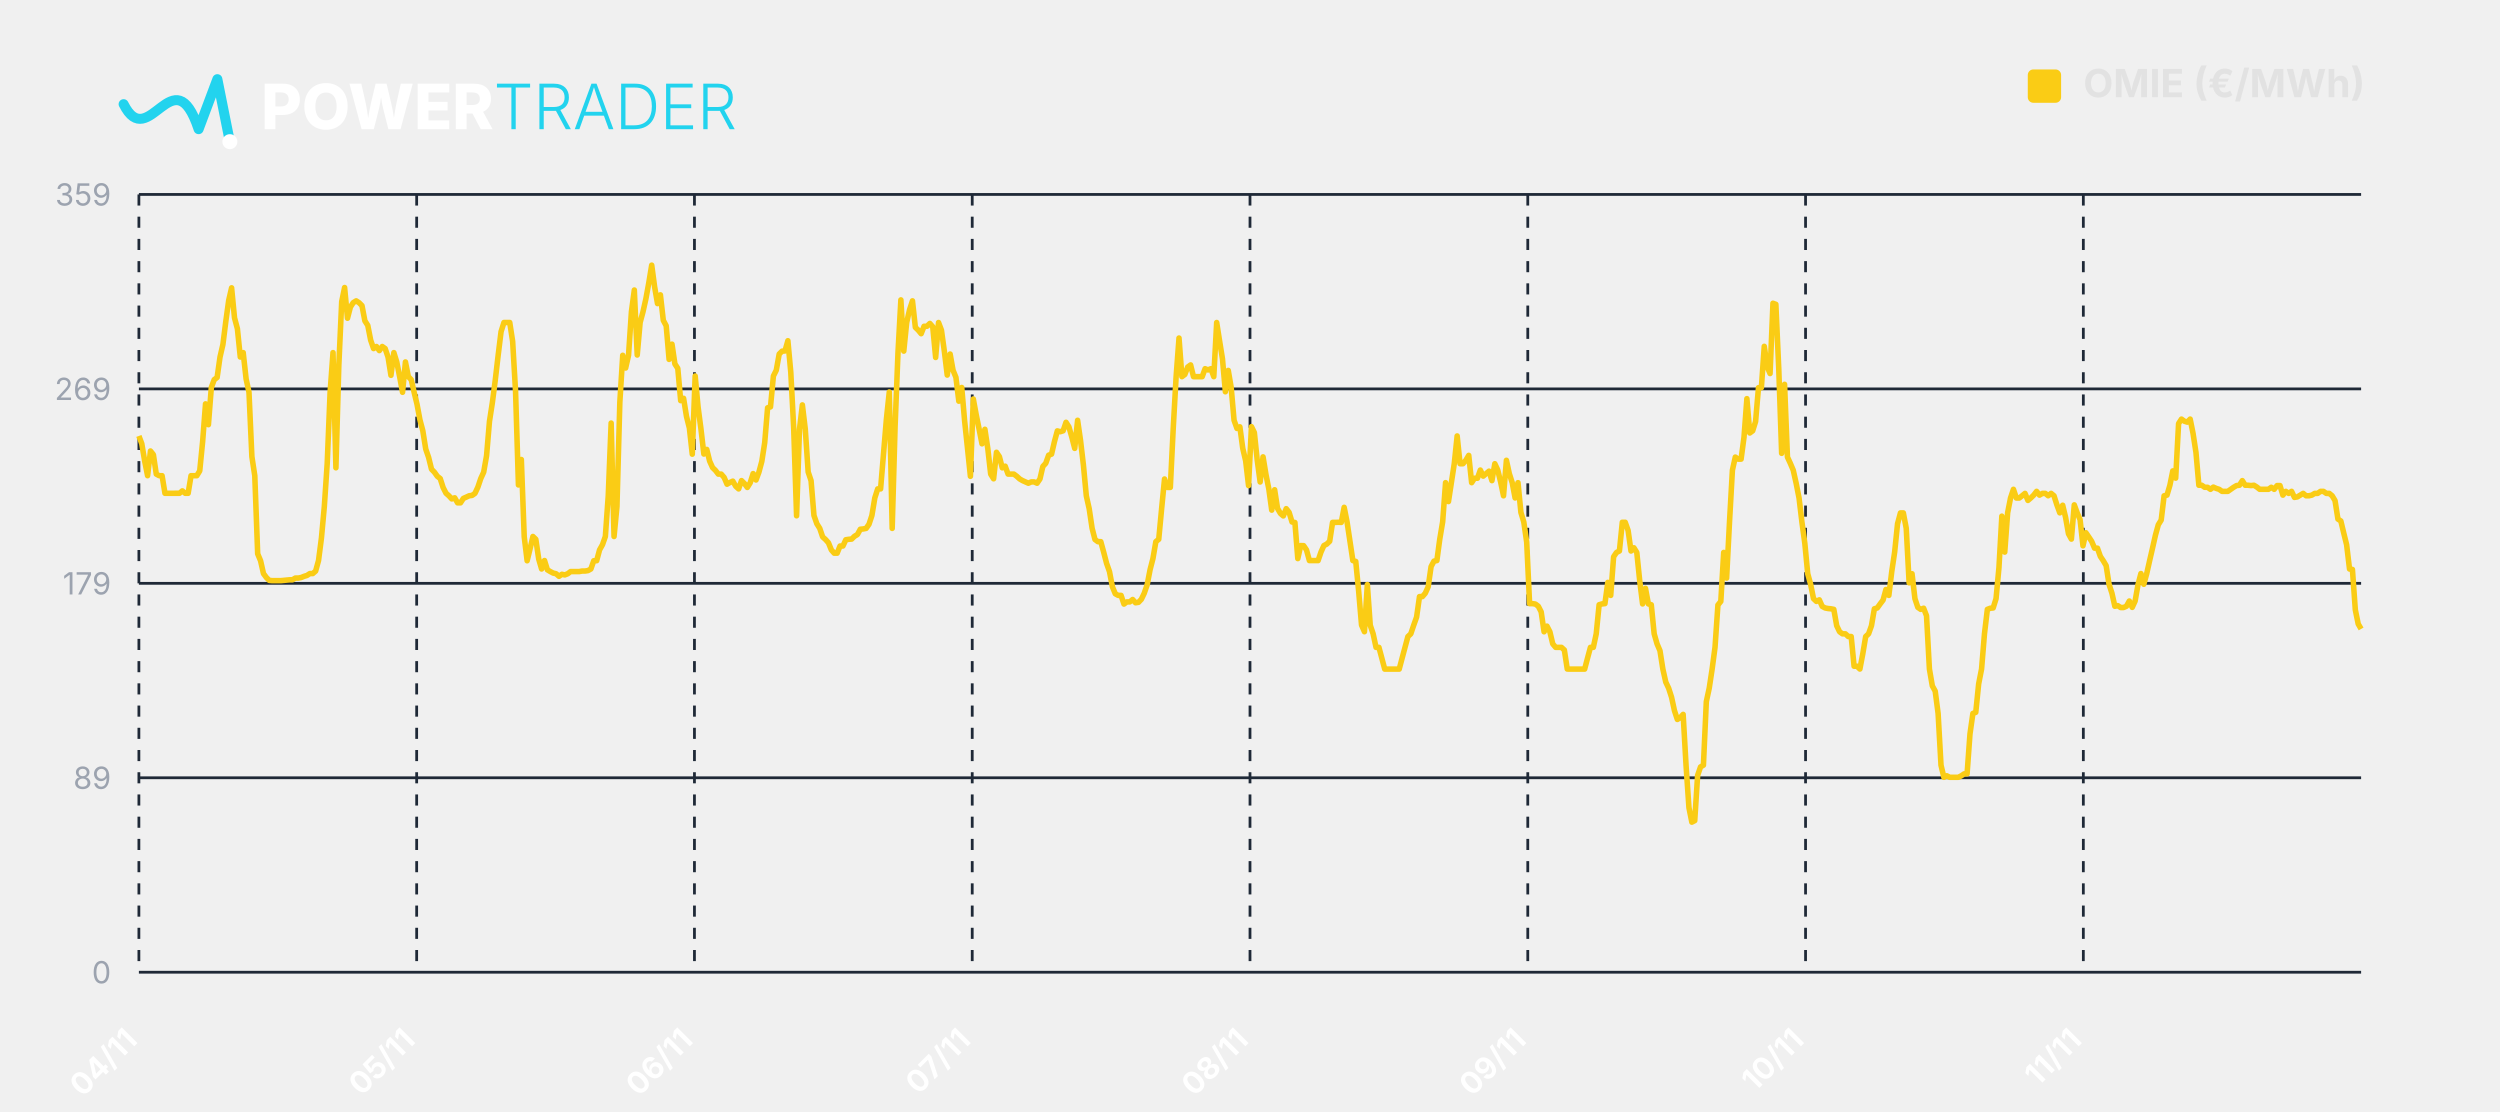
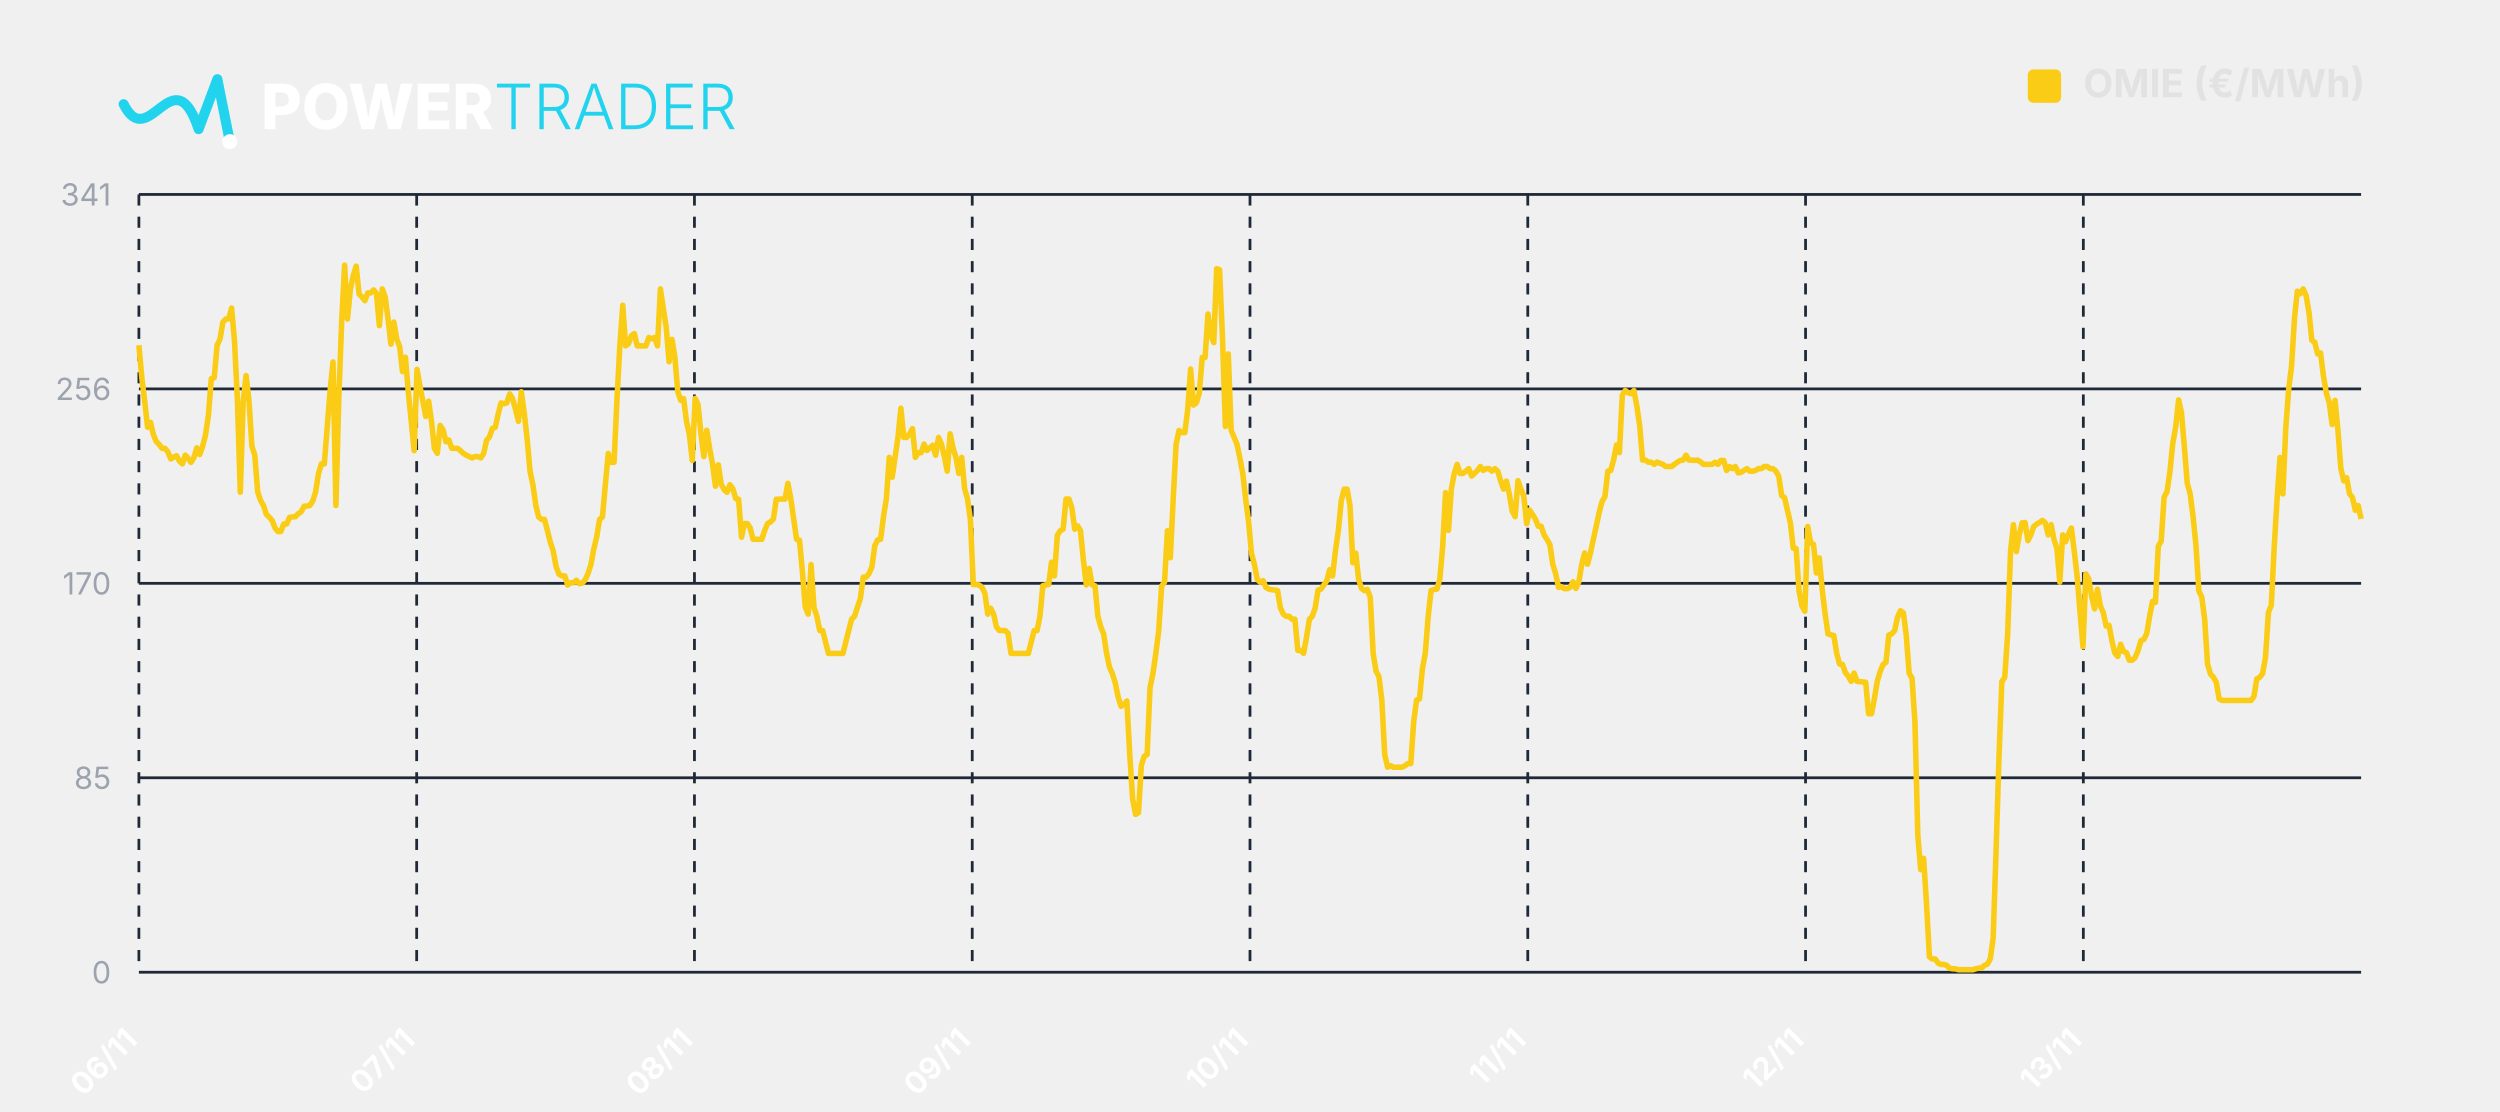
<svg xmlns="http://www.w3.org/2000/svg" viewBox="0 0 900 400" style="font-family: 'Inter', sans-serif; background: #0b0f19;">
  <g transform="translate(40, 15) scale(0.45)">
    <path d="M10 50 C30 90 50 10 70 70 L85 30 L95 80" stroke="#22d3ee" stroke-width="8" stroke-linecap="round" stroke-linejoin="round" fill="none" />
    <circle cx="95" cy="80" r="6" fill="#ffffff" />
    <text x="120" y="70" font-family="'Inter', sans-serif" font-weight="800" font-size="50" fill="#ffffff">POWER<tspan fill="#22d3ee" font-weight="300">TRADER</tspan>
    </text>
  </g>
  <rect x="730" y="25" width="12" height="12" fill="#facc15" rx="2" />
  <text x="750" y="35" font-size="14" font-weight="bold" fill="#e2e2e2">OMIE (€/MWh)</text>
  <line x1="50" y1="350.0" x2="850" y2="350.0" stroke="#1f2937" stroke-width="1" />
  <text x="40" y="354.0" text-anchor="end" font-size="11" fill="#9ca3af">0</text>
  <line x1="50" y1="280.0" x2="850" y2="280.0" stroke="#1f2937" stroke-width="1" />
-   <text x="40" y="284.0" text-anchor="end" font-size="11" fill="#9ca3af">89</text>
+   <text x="40" y="284.0" text-anchor="end" font-size="11" fill="#9ca3af">85</text>
  <line x1="50" y1="210.0" x2="850" y2="210.0" stroke="#1f2937" stroke-width="1" />
-   <text x="40" y="214.0" text-anchor="end" font-size="11" fill="#9ca3af">179</text>
-   <line x1="50" y1="140.0" x2="850" y2="140.0" stroke="#1f2937" stroke-width="1" />
-   <text x="40" y="144.0" text-anchor="end" font-size="11" fill="#9ca3af">269</text>
+   <text x="40" y="214.0" text-anchor="end" font-size="11" fill="#9ca3af">170</text>
+   <line x1="50" y1="140" x2="850" y2="140" stroke="#1f2937" stroke-width="1" />
+   <text x="40" y="144" text-anchor="end" font-size="11" fill="#9ca3af">256</text>
  <line x1="50" y1="70.0" x2="850" y2="70.0" stroke="#1f2937" stroke-width="1" />
-   <text x="40" y="74.0" text-anchor="end" font-size="11" fill="#9ca3af">359</text>
+   <text x="40" y="74.0" text-anchor="end" font-size="11" fill="#9ca3af">341</text>
  <line x1="50.0" y1="70" x2="50.0" y2="350" stroke="#1f2937" stroke-width="1" stroke-dasharray="4,4" />
-   <text x="50.0" y="375" text-anchor="end" transform="rotate(-45, 50.0, 375)" font-size="11" font-weight="bold" fill="#ffffff">04/11</text>
+   <text x="50.0" y="375" text-anchor="end" transform="rotate(-45, 50.0, 375)" font-size="11" font-weight="bold" fill="#ffffff">06/11</text>
  <line x1="150.0" y1="70" x2="150.0" y2="350" stroke="#1f2937" stroke-width="1" stroke-dasharray="4,4" />
-   <text x="150.0" y="375" text-anchor="end" transform="rotate(-45, 150.0, 375)" font-size="11" font-weight="bold" fill="#ffffff">05/11</text>
+   <text x="150.0" y="375" text-anchor="end" transform="rotate(-45, 150.0, 375)" font-size="11" font-weight="bold" fill="#ffffff">07/11</text>
  <line x1="250.0" y1="70" x2="250.0" y2="350" stroke="#1f2937" stroke-width="1" stroke-dasharray="4,4" />
-   <text x="250.0" y="375" text-anchor="end" transform="rotate(-45, 250.0, 375)" font-size="11" font-weight="bold" fill="#ffffff">06/11</text>
+   <text x="250.0" y="375" text-anchor="end" transform="rotate(-45, 250.0, 375)" font-size="11" font-weight="bold" fill="#ffffff">08/11</text>
  <line x1="350.0" y1="70" x2="350.0" y2="350" stroke="#1f2937" stroke-width="1" stroke-dasharray="4,4" />
-   <text x="350.0" y="375" text-anchor="end" transform="rotate(-45, 350.0, 375)" font-size="11" font-weight="bold" fill="#ffffff">07/11</text>
+   <text x="350.0" y="375" text-anchor="end" transform="rotate(-45, 350.0, 375)" font-size="11" font-weight="bold" fill="#ffffff">09/11</text>
  <line x1="450.0" y1="70" x2="450.0" y2="350" stroke="#1f2937" stroke-width="1" stroke-dasharray="4,4" />
-   <text x="450.0" y="375" text-anchor="end" transform="rotate(-45, 450.0, 375)" font-size="11" font-weight="bold" fill="#ffffff">08/11</text>
+   <text x="450.0" y="375" text-anchor="end" transform="rotate(-45, 450.0, 375)" font-size="11" font-weight="bold" fill="#ffffff">10/11</text>
  <line x1="550.0" y1="70" x2="550.0" y2="350" stroke="#1f2937" stroke-width="1" stroke-dasharray="4,4" />
-   <text x="550.0" y="375" text-anchor="end" transform="rotate(-45, 550.0, 375)" font-size="11" font-weight="bold" fill="#ffffff">09/11</text>
+   <text x="550.0" y="375" text-anchor="end" transform="rotate(-45, 550.0, 375)" font-size="11" font-weight="bold" fill="#ffffff">11/11</text>
  <line x1="650.0" y1="70" x2="650.0" y2="350" stroke="#1f2937" stroke-width="1" stroke-dasharray="4,4" />
-   <text x="650.0" y="375" text-anchor="end" transform="rotate(-45, 650.0, 375)" font-size="11" font-weight="bold" fill="#ffffff">10/11</text>
+   <text x="650.0" y="375" text-anchor="end" transform="rotate(-45, 650.0, 375)" font-size="11" font-weight="bold" fill="#ffffff">12/11</text>
  <line x1="750.0" y1="70" x2="750.0" y2="350" stroke="#1f2937" stroke-width="1" stroke-dasharray="4,4" />
-   <text x="750.0" y="375" text-anchor="end" transform="rotate(-45, 750.0, 375)" font-size="11" font-weight="bold" fill="#ffffff">11/11</text>
-   <polyline points="50.0,156.937 51.043,159.736 52.086,166.004 53.129,171.244 54.172,162.363 55.215,163.665 56.258,170.682 57.301,171.244 58.344,171.244 59.387,177.582 60.43,177.582 61.473,177.582 62.516,177.582 63.559,177.574 64.602,177.582 65.645,176.717 66.688,177.582 67.731,177.582 68.774,171.244 69.817,171.244 70.86,171.244 71.904,169.513 72.947,158.988 73.99,145.391 75.033,152.883 76.076,139.497 77.119,136.674 78.162,135.895 79.205,128.527 80.248,124.013 81.291,115.694 82.334,108.132 83.377,103.625 84.42,114.408 85.463,118.337 86.506,128.527 87.549,126.944 88.592,136.378 89.635,141.22 90.678,164.391 91.721,171.244 92.764,199.381 93.807,201.868 94.85,206.491 95.893,207.91 96.936,208.932 97.979,209.033 99.022,209.033 100.065,209.033 101.108,209.033 102.151,208.932 103.194,208.83 104.237,208.729 105.28,208.729 106.323,208.105 107.366,208.105 108.409,207.91 109.452,207.481 110.495,207.17 111.538,206.491 112.581,206.491 113.625,205.587 114.668,201.806 115.711,193.736 116.754,182.377 117.797,166.784 118.84,141.22 119.883,126.944 120.926,168.406 121.969,131.7 123.012,108.599 124.055,103.516 125.098,114.564 126.141,110.541 127.184,108.935 128.227,108.311 129.27,108.981 130.313,110.034 131.356,115.507 132.399,117.144 133.442,122.461 134.485,125.479 135.528,124.746 136.571,126.211 137.614,124.746 138.657,125.479 139.7,128.574 140.743,135.115 141.786,126.944 142.829,130.305 143.872,135.598 144.915,141.22 145.958,130.305 147.001,135.598 148.044,136.674 149.087,141.22 150.13,145.547 151.173,151.137 152.216,155.089 153.259,161.638 154.302,164.679 155.346,168.92 156.389,169.988 157.432,171.462 158.475,172.273 159.518,175.5 160.561,177.559 161.604,178.479 162.647,179.609 163.69,179.212 164.733,181.02 165.776,181.02 166.819,179.422 167.862,178.962 168.905,178.479 169.948,178.346 170.991,177.605 172.034,175.36 173.077,172.273 174.12,169.988 175.163,164.055 176.206,151.706 177.249,144.946 178.292,136.861 179.335,127.911 180.378,119.413 181.421,116.107 182.464,116.107 183.507,116.099 184.55,122.898 185.593,140.736 186.636,174.58 187.679,165.427 188.722,193.237 189.765,201.868 190.808,197.642 191.851,193.136 192.894,194.149 193.937,201.244 194.98,204.831 196.023,201.79 197.066,205.142 198.11,205.766 199.153,206.312 200.196,206.546 201.239,207.474 202.282,206.741 203.325,206.967 204.368,206.554 205.411,205.766 206.454,205.766 207.497,205.766 208.54,205.766 209.583,205.571 210.626,205.571 211.669,205.415 212.712,204.831 213.755,201.868 214.798,201.852 215.841,197.962 216.884,196.099 217.927,193.136 218.97,178.479 220.013,152.306 221.056,193.136 222.099,182.377 223.142,144.767 224.185,127.911 225.228,132.48 226.271,127.911 227.314,112.209 228.357,104.413 229.4,127.802 230.443,116.107 231.486,112.209 232.529,107.523 233.572,101.793 234.615,95.455 235.658,103.243 236.701,109.293 237.744,106.151 238.787,115.328 239.831,117.285 240.874,129.377 241.917,123.904 242.96,131.014 244.003,132.612 245.046,144.229 246.089,143.395 247.132,149.905 248.175,154.068 249.218,163.502 250.261,135.364 251.304,146.482 252.347,154.466 253.39,163.447 254.433,161.794 255.476,166.012 256.519,168.328 257.562,169.341 258.605,170.682 259.648,170.682 260.691,171.883 261.734,174.308 262.777,173.684 263.82,173.216 264.863,175.048 265.906,175.999 266.949,173.021 267.992,174.066 269.035,175.477 270.078,173.801 271.121,170.503 272.164,172.795 273.207,169.988 274.25,166.114 275.293,159.377 276.336,146.81 277.379,146.474 278.422,135.364 279.465,133.275 280.508,127.459 281.551,126.422 282.595,126.344 283.638,122.664 284.681,134.008 285.724,153.998 286.767,185.683 287.81,154.544 288.853,145.773 289.896,154.466 290.939,169.903 291.982,173.021 293.025,185.566 294.068,188.552 295.111,190.22 296.154,193.292 297.197,194.227 298.24,195.397 299.283,197.97 300.326,199.147 301.369,199.147 302.412,196.566 303.455,196.566 304.498,194.305 305.541,194.149 306.584,194.072 307.627,193.058 308.67,192.434 309.713,190.524 310.756,190.423 311.799,190.22 312.842,188.731 313.885,185.566 314.928,179.258 315.971,175.999 317.014,175.999 318.057,163.447 319.1,150.957 320.143,141.103 321.186,190.22 322.229,153.569 323.272,127.014 324.316,107.968 325.359,126.399 326.402,116.107 327.445,111.515 328.488,108.311 329.531,117.854 330.574,118.867 331.617,120.13 332.66,117.464 333.703,117.464 334.746,116.443 335.789,117.635 336.832,128.683 337.875,116.107 338.918,118.859 339.961,126.422 341.004,135.021 342.047,127.459 343.09,133.275 344.133,135.84 345.176,144.424 346.219,139.497 347.262,151.519 348.305,161.42 349.348,171.462 350.391,143.644 351.434,149.32 352.477,154.466 353.52,159.767 354.563,154.544 355.606,161.459 356.649,170.682 357.692,172.366 358.735,162.823 359.778,164.383 360.821,168.421 361.864,167.829 362.907,170.667 363.95,170.682 364.993,170.682 366.037,171.462 367.08,172.413 368.123,173.021 369.166,173.489 370.209,173.957 371.252,173.489 372.295,173.489 373.338,173.957 374.381,172.436 375.424,167.922 376.467,166.784 377.51,163.868 378.553,163.486 379.596,158.988 380.639,155.121 381.682,155.417 382.725,155.089 383.768,152.033 384.811,153.678 385.854,157.358 386.897,161.412 387.94,151.3 388.983,158.52 390.026,167.4 391.069,178.479 392.112,183.157 393.155,190.173 394.198,194.227 395.241,194.999 396.284,194.999 397.327,198.812 398.37,202.804 399.413,205.766 400.456,211.208 401.499,213.757 402.542,214.342 403.585,214.342 404.628,217.461 405.671,216.681 406.714,216.681 407.757,215.824 408.801,216.993 409.844,216.837 410.887,215.746 411.93,213.563 412.973,210.522 414.016,205.142 415.059,201.073 416.102,194.999 417.145,194.149 418.188,183.094 419.231,172.444 420.274,175.461 421.317,175.461 422.36,154.232 423.403,135.598 424.446,121.697 425.489,135.598 426.532,134.819 427.575,132.137 428.618,131.373 429.661,135.598 430.704,135.598 431.747,135.598 432.79,135.598 433.833,132.737 434.876,133.174 435.919,132.737 436.962,135.598 438.005,116.107 439.048,122.734 440.091,129.221 441.134,141.032 442.177,133.353 443.22,139.497 444.263,151.3 445.306,154.232 446.349,153.663 447.392,161.404 448.435,165.88 449.478,174.814 450.522,153.592 451.565,155.721 452.608,165.708 453.651,173.512 454.694,164.476 455.737,170.791 456.78,176.046 457.823,183.648 458.866,176.311 459.909,183.016 460.952,184.825 461.995,185.729 463.038,183.125 464.081,184.459 465.124,187.912 466.167,188.099 467.21,201.088 468.253,196.41 469.296,196.442 470.339,197.97 471.382,201.806 472.425,201.806 473.468,201.806 474.511,201.813 475.554,198.749 476.597,196.41 477.64,195.865 478.683,194.851 479.726,188.068 480.769,188.068 481.812,188.014 482.855,188.068 483.898,182.642 484.941,187.912 485.984,194.851 487.027,201.806 488.07,202.117 489.113,212.783 490.156,225.031 491.199,227.417 492.243,210.444 493.286,225.078 494.329,228.181 495.372,233.046 496.415,233.046 497.458,236.936 498.501,240.881 499.544,240.881 500.587,240.881 501.63,240.881 502.673,240.881 503.716,240.881 504.759,236.936 505.802,233.046 506.845,229.163 507.888,228.181 508.931,225.078 509.974,222.162 511.017,214.779 512.06,214.779 513.103,213.563 514.146,211.224 515.189,203.973 516.232,202 517.275,201.806 518.318,194.072 519.361,187.842 520.404,173.762 521.447,180.56 522.49,173.762 523.533,166.94 524.576,156.945 525.619,166.94 526.662,166.94 527.705,165.708 528.748,163.938 529.791,173.762 530.834,172.171 531.877,172.171 532.92,169.224 533.963,171.407 535.007,170.503 536.05,169.622 537.093,173.021 538.136,166.94 539.179,169.193 540.222,173.489 541.265,178.486 542.308,165.708 543.351,170.503 544.394,173.762 545.437,179.258 546.48,173.762 547.523,184.459 548.566,187.912 549.609,195.163 550.652,217.305 551.695,217.305 552.738,217.461 553.781,218.24 554.824,220.268 555.867,227.44 556.91,225.413 557.953,227.44 558.996,231.806 560.039,233.046 561.082,233.046 562.125,233.054 563.168,234.005 564.211,240.85 565.254,240.881 566.297,240.881 567.34,240.881 568.383,240.881 569.426,240.881 570.469,240.881 571.512,236.936 572.555,233.054 573.598,233.046 574.641,228.181 575.684,217.71 576.728,217.406 577.771,217.305 578.814,209.664 579.857,214.342 580.9,200.433 581.943,198.882 582.986,198.36 584.029,188.021 585.072,188.021 586.115,190.953 587.158,198.36 588.201,197.206 589.244,198.882 590.287,209.009 591.33,217.406 592.373,211.808 593.416,217.406 594.459,217.71 595.502,228.181 596.545,231.806 597.588,234.239 598.631,240.881 599.674,245.544 600.717,247.765 601.76,251.001 602.803,255.827 603.846,259 604.889,258.353 605.932,257.184 606.975,275.466 608.018,290.747 609.061,295.971 610.104,295.425 611.147,279.131 612.19,276.09 613.233,275.466 614.276,252.584 615.319,247.765 616.362,240.881 617.405,233.046 618.449,217.812 619.492,216.502 620.535,198.882 621.578,208.113 622.621,187.92 623.664,169.279 624.707,164.554 625.75,165.287 626.793,165.287 627.836,157.452 628.879,143.52 629.922,155.869 630.965,155.089 632.008,151.745 633.051,139.575 634.094,139.575 635.137,124.683 636.18,132.012 637.223,134.468 638.266,109.168 639.309,109.558 640.352,132.714 641.395,163.198 642.438,138.358 643.481,164.554 644.524,166.815 645.567,169.279 646.61,173.957 647.653,179.258 648.696,187.99 649.739,195.631 650.782,206.546 651.825,210.335 652.868,215.512 653.911,216.502 654.954,215.948 655.997,218.303 657.04,218.864 658.083,219.067 659.126,219.168 660.169,219.371 661.213,225.257 662.256,227.44 663.299,228.181 664.342,228.181 665.385,229.155 666.428,229.155 667.471,239.837 668.514,239.837 669.557,240.85 670.6,235.393 671.643,229.155 672.686,228.181 673.729,225.257 674.772,219.168 675.815,218.864 676.858,217.406 677.901,216.034 678.944,212.214 679.987,214.342 681.03,205.766 682.073,198.749 683.116,188.559 684.159,184.653 685.202,184.653 686.245,190.173 687.288,209.805 688.331,206.546 689.374,215.512 690.417,218.646 691.46,219.371 692.503,218.965 693.546,221.663 694.589,240.85 695.632,246.916 696.675,248.802 697.718,256.848 698.761,275.466 699.804,279.824 700.847,279.286 701.89,279.824 702.934,279.824 703.977,279.824 705.02,279.824 706.063,279.286 707.106,278.585 708.149,278.585 709.192,264.239 710.235,256.848 711.278,256.443 712.321,246.175 713.364,240.85 714.407,228.181 715.45,219.371 716.493,218.965 717.536,218.864 718.579,215.512 719.622,204.332 720.665,185.823 721.708,198.749 722.751,184.591 723.794,179.258 724.837,176.155 725.88,179.289 726.923,179.289 727.966,178.471 729.009,177.621 730.052,180.147 731.095,179.258 732.138,178.245 733.181,176.888 734.224,178.245 735.267,177.621 736.31,177.621 737.353,178.471 738.396,177.621 739.439,178.479 740.482,181.753 741.525,184.622 742.568,181.886 743.611,186.275 744.654,192.161 745.698,194.072 746.741,181.753 747.784,184.622 748.827,187.055 749.87,196.488 750.913,191.787 751.956,193.3 752.999,194.882 754.042,197.346 755.085,197.346 756.128,200.309 757.171,201.86 758.214,203.63 759.257,210.335 760.3,213.563 761.343,218.256 762.386,218.022 763.429,218.708 764.472,218.708 765.515,218.248 766.558,216.369 767.601,218.646 768.644,216.369 769.687,210.444 770.73,206.483 771.773,210.335 772.816,206.515 773.859,201.86 774.902,197.346 775.945,192.715 776.988,188.91 778.031,187.226 779.074,178.486 780.117,178.245 781.16,174.69 782.203,169.528 783.246,172.125 784.289,152.478 785.332,150.879 786.375,151.636 787.419,151.971 788.462,150.879 789.505,156.072 790.548,162.886 791.591,174.69 792.634,174.69 793.677,175.422 794.72,175.422 795.763,176.155 796.806,175.36 797.849,175.828 798.892,176.155 799.935,176.888 800.978,176.888 802.021,176.888 803.064,176.155 804.107,175.422 805.15,174.807 806.193,174.69 807.236,173.029 808.279,174.69 809.322,174.69 810.365,174.807 811.408,174.69 812.451,175.329 813.494,176.155 814.537,176.155 815.58,176.155 816.623,176.155 817.666,175.422 818.709,176.155 819.752,174.807 820.795,174.807 821.838,178.245 822.881,176.888 823.924,177.621 824.967,176.888 826.01,179.063 827.053,178.884 828.096,178.245 829.14,177.621 830.183,178.479 831.226,178.479 832.269,178.245 833.312,177.621 834.355,177.621 835.398,176.888 836.441,176.888 837.484,177.621 838.527,177.621 839.57,178.479 840.613,180.225 841.656,186.868 842.699,187.546 843.742,191.889 844.785,196.114 845.828,204.838 846.871,204.994 847.914,219.535 848.957,224.626 850.0,226.427" fill="none" stroke="#facc15" stroke-width="2" stroke-linejoin="round" />
+   <text x="750.0" y="375" text-anchor="end" transform="rotate(-45, 750.0, 375)" font-size="11" font-weight="bold" fill="#ffffff">13/11</text>
+   <polyline points="50.0,124.268 51.043,135.96 52.086,144.356 53.129,153.802 54.172,152.064 55.215,156.5 56.258,158.935 57.301,160.001 58.344,161.411 59.387,161.411 60.43,162.674 61.473,165.224 62.516,164.568 63.559,164.076 64.602,166.003 65.645,167.003 66.688,163.871 67.731,164.97 68.774,166.454 69.817,164.691 70.86,161.223 71.904,163.633 72.947,160.682 73.99,156.606 75.033,149.522 76.076,136.304 77.119,135.952 78.162,124.268 79.205,122.07 80.248,115.953 81.291,114.863 82.334,114.781 83.377,110.911 84.42,122.841 85.463,143.864 86.506,177.187 87.549,144.438 88.592,135.214 89.635,144.356 90.678,160.591 91.721,163.871 92.764,177.064 93.807,180.205 94.85,181.959 95.893,185.19 96.936,186.174 97.979,187.404 99.022,190.11 100.065,191.348 101.108,191.348 102.151,188.634 103.194,188.634 104.237,186.256 105.28,186.092 106.323,186.01 107.366,184.944 108.409,184.288 109.452,182.279 110.495,182.173 111.538,181.959 112.581,180.393 113.625,177.064 114.668,170.431 115.711,167.003 116.754,167.003 117.797,153.802 118.84,140.667 119.883,130.302 120.926,181.959 121.969,143.413 123.012,115.486 124.055,95.455 125.098,114.838 126.141,104.015 127.184,99.185 128.227,95.815 129.27,105.852 130.313,106.917 131.356,108.246 132.399,105.442 133.442,105.442 134.485,104.367 135.528,105.622 136.571,117.241 137.614,104.015 138.657,106.909 139.7,114.863 140.743,123.907 141.786,115.953 142.829,122.07 143.872,124.768 144.915,133.795 145.958,128.613 147.001,141.257 148.044,151.67 149.087,162.231 150.13,132.975 151.173,138.945 152.216,144.356 153.259,149.932 154.302,144.438 155.346,151.711 156.389,161.411 157.432,163.182 158.475,153.146 159.518,154.786 160.561,159.034 161.604,158.41 162.647,161.395 163.69,161.411 164.733,161.411 165.776,162.231 166.819,163.232 167.862,163.871 168.905,164.363 169.948,164.855 170.991,164.363 172.034,164.363 173.077,164.855 174.12,163.256 175.163,158.509 176.206,157.312 177.249,154.245 178.292,153.843 179.335,149.112 180.378,145.045 181.421,145.357 182.464,145.012 183.507,141.798 184.55,143.528 185.593,147.398 186.636,151.662 187.679,141.027 188.722,148.62 189.765,157.959 190.808,169.611 191.851,174.531 192.894,181.91 193.937,186.174 194.98,186.986 196.023,186.986 197.066,190.995 198.11,195.193 199.153,198.309 200.196,204.032 201.239,206.714 202.282,207.329 203.325,207.329 204.368,210.608 205.411,209.788 206.454,209.788 207.497,208.887 208.54,210.116 209.583,209.952 210.626,208.805 211.669,206.509 212.712,203.311 213.755,197.653 214.798,193.373 215.841,186.986 216.884,186.092 217.927,174.465 218.97,163.264 220.013,166.438 221.056,166.438 222.099,144.11 223.142,124.514 224.185,109.894 225.228,124.514 226.271,123.694 227.314,120.873 228.357,120.069 229.4,124.514 230.443,124.514 231.486,124.514 232.529,124.514 233.572,121.504 234.615,121.964 235.658,121.504 236.701,124.514 237.744,104.015 238.787,110.984 239.831,117.806 240.874,130.229 241.917,122.152 242.96,128.613 244.003,141.027 245.046,144.11 246.089,143.512 247.132,151.654 248.175,156.36 249.218,165.757 250.261,143.438 251.304,145.677 252.347,156.18 253.39,164.388 254.433,154.885 255.476,161.526 256.519,167.053 257.562,175.047 258.605,167.331 259.648,174.383 260.691,176.285 261.734,177.236 262.777,174.498 263.82,175.9 264.863,179.532 265.906,179.729 266.949,193.389 267.992,188.47 269.035,188.503 270.078,190.11 271.121,194.144 272.164,194.144 273.207,194.144 274.25,194.152 275.293,190.93 276.336,188.47 277.379,187.896 278.422,186.83 279.465,179.696 280.508,179.696 281.551,179.639 282.595,179.696 283.638,173.989 284.681,179.532 285.724,186.83 286.767,194.144 287.81,194.472 288.853,205.689 289.896,218.57 290.939,221.079 291.982,203.229 293.025,218.619 294.068,221.883 295.111,226.999 296.154,226.999 297.197,231.091 298.24,235.24 299.283,235.24 300.326,235.24 301.369,235.24 302.412,235.24 303.455,235.24 304.498,231.091 305.541,226.999 306.584,222.916 307.627,221.883 308.67,218.619 309.713,215.553 310.756,207.788 311.799,207.788 312.842,206.509 313.885,204.049 314.928,196.423 315.971,194.349 317.014,194.144 318.057,186.01 319.1,179.458 320.143,164.65 321.186,171.8 322.229,164.65 323.272,157.476 324.316,146.964 325.359,157.476 326.402,157.476 327.445,156.18 328.488,154.319 329.531,164.65 330.574,162.977 331.617,162.977 332.66,159.878 333.703,162.174 334.746,161.223 335.789,160.296 336.832,163.871 337.875,157.476 338.918,159.845 339.961,164.363 341.004,169.619 342.047,156.18 343.09,161.223 344.133,164.65 345.176,170.431 346.219,164.65 347.262,175.9 348.305,179.532 349.348,187.158 350.391,210.444 351.434,210.444 352.477,210.608 353.52,211.428 354.563,213.56 355.606,221.104 356.649,218.972 357.692,221.104 358.735,225.695 359.778,226.999 360.821,226.999 361.864,227.007 362.907,228.008 363.95,235.207 364.993,235.24 366.037,235.24 367.08,235.24 368.123,235.24 369.166,235.24 370.209,235.24 371.252,231.091 372.295,227.007 373.338,226.999 374.381,221.883 375.424,210.871 376.467,210.551 377.51,210.444 378.553,202.409 379.596,207.329 380.639,192.701 381.682,191.069 382.725,190.52 383.768,179.647 384.811,179.647 385.854,182.73 386.897,190.52 387.94,189.306 388.983,191.069 390.026,201.72 391.069,210.551 392.112,204.664 393.155,210.551 394.198,210.871 395.241,221.883 396.284,225.695 397.327,228.254 398.37,235.24 399.413,240.143 400.456,242.48 401.499,245.883 402.542,250.958 403.585,254.295 404.628,253.615 405.671,252.385 406.714,271.613 407.757,287.684 408.801,293.177 409.844,292.603 410.887,275.466 411.93,272.269 412.973,271.613 414.016,247.547 415.059,242.48 416.102,235.24 417.145,226.999 418.188,210.977 419.231,209.6 420.274,191.069 421.317,200.777 422.36,179.54 423.403,159.935 424.446,154.967 425.489,155.737 426.532,155.737 427.575,147.497 428.618,132.844 429.661,145.832 430.704,145.012 431.747,141.495 432.79,128.695 433.833,128.695 434.876,113.034 435.919,120.742 436.962,123.325 438.005,96.717 439.048,97.127 440.091,121.48 441.134,153.54 442.177,127.416 443.22,154.967 444.263,157.344 445.306,159.935 446.349,164.855 447.392,170.431 448.435,179.614 449.478,187.65 450.522,199.129 451.565,203.114 452.608,208.559 453.651,209.6 454.694,209.018 455.737,211.494 456.78,212.084 457.823,212.298 458.866,212.404 459.909,212.617 460.952,218.808 461.995,221.104 463.038,221.883 464.081,221.883 465.124,222.908 466.167,222.908 467.21,234.141 468.253,234.141 469.296,235.207 470.339,229.467 471.382,222.908 472.425,221.883 473.468,218.808 474.511,212.404 475.554,212.084 476.597,210.551 477.64,209.108 478.683,205.09 479.726,207.329 480.769,198.309 481.812,190.93 482.855,180.213 483.898,176.105 484.941,176.105 485.984,181.91 487.027,202.556 488.07,199.129 489.113,208.559 490.156,211.855 491.199,212.617 492.243,212.191 493.286,215.028 494.329,235.207 495.372,241.586 496.415,243.57 497.458,252.032 498.501,271.613 499.544,276.196 500.587,275.63 501.63,276.196 502.673,276.196 503.716,276.196 504.759,276.196 505.802,275.63 506.845,274.893 507.888,274.893 508.931,259.805 509.974,252.032 511.017,251.606 512.06,240.807 513.103,235.207 514.146,221.883 515.189,212.617 516.232,212.191 517.275,212.084 518.318,208.559 519.361,196.8 520.404,177.335 521.447,190.93 522.49,176.039 523.533,170.431 524.576,167.167 525.619,170.464 526.662,170.464 527.705,169.603 528.748,168.709 529.791,171.366 530.834,170.431 531.877,169.365 532.92,167.938 533.963,169.365 535.007,168.709 536.05,168.709 537.093,169.603 538.136,168.709 539.179,169.611 540.222,173.055 541.265,176.072 542.308,173.194 543.351,177.81 544.394,184.001 545.437,186.01 546.48,173.055 547.523,176.072 548.566,178.63 549.609,188.552 550.652,183.607 551.695,185.198 552.738,186.863 553.781,189.454 554.824,189.454 555.867,192.569 556.91,194.201 557.953,196.062 558.996,203.114 560.039,206.509 561.082,211.445 562.125,211.199 563.168,211.92 564.211,211.92 565.254,211.437 566.297,209.46 567.34,211.855 568.383,209.46 569.426,203.229 570.469,199.063 571.512,203.114 572.555,199.096 573.598,194.201 574.641,189.454 575.684,184.583 576.728,180.582 577.771,178.811 578.814,169.619 579.857,169.365 580.9,165.626 581.943,160.198 582.986,162.928 584.029,142.266 585.072,140.585 586.115,141.38 587.158,141.733 588.201,140.585 589.244,146.045 590.287,153.212 591.33,165.626 592.373,165.626 593.416,166.397 594.459,166.397 595.502,167.167 596.545,166.331 597.588,166.823 598.631,167.167 599.674,167.938 600.717,167.938 601.76,167.938 602.803,167.167 603.846,166.397 604.889,165.749 605.932,165.626 606.975,163.879 608.018,165.626 609.061,165.626 610.104,165.749 611.147,165.626 612.19,166.298 613.233,167.167 614.276,167.167 615.319,167.167 616.362,167.167 617.405,166.397 618.449,167.167 619.492,165.749 620.535,165.749 621.578,169.365 622.621,167.938 623.664,168.709 624.707,167.938 625.75,170.226 626.793,170.037 627.836,169.365 628.879,168.709 629.922,169.611 630.965,169.611 632.008,169.365 633.051,168.709 634.094,168.709 635.137,167.938 636.18,167.938 637.223,168.709 638.266,168.709 639.309,169.611 640.352,171.448 641.395,178.434 642.438,179.147 643.481,183.714 644.524,188.158 645.567,197.333 646.61,197.497 647.653,212.789 648.696,218.144 649.739,220.038 650.782,189.536 651.825,195.439 652.868,195.964 653.911,206.287 654.954,200.851 655.997,212.379 657.04,220.948 658.083,228.237 659.126,228.541 660.169,228.787 661.213,235.207 662.256,239.052 663.299,239.208 664.342,242.136 665.385,243.406 666.428,245.292 667.471,242.324 668.514,245.292 669.557,245.399 670.6,245.505 671.643,245.612 672.686,256.96 673.729,256.96 674.772,251.606 675.815,245.292 676.858,241.767 677.901,239.208 678.944,238.429 679.987,228.582 681.03,228.237 682.073,227.007 683.116,222.17 684.159,219.874 685.202,220.612 686.245,228.582 687.288,242.324 688.331,244.169 689.374,259.797 690.417,300.795 691.46,313.094 692.503,309.002 693.546,325.401 694.589,344.474 695.632,345.22 696.675,345.22 697.718,346.72 698.761,347.204 699.804,347.204 700.847,347.548 701.89,348.565 702.934,348.77 703.977,348.778 705.02,349.106 706.063,349.106 707.106,349.106 708.149,349.106 709.192,349.106 710.235,349.106 711.278,348.77 712.321,348.508 713.364,348.483 714.407,347.54 715.45,347.081 716.493,345.22 717.536,337.701 718.579,306.543 719.622,273.048 720.665,245.399 721.708,243.866 722.751,228.401 723.794,198.555 724.837,188.88 725.88,198.555 726.923,192.635 727.966,188.224 729.009,188.109 730.052,194.619 731.095,192.569 732.138,189.536 733.181,188.716 734.224,188.109 735.267,187.338 736.31,188.224 737.353,192.553 738.396,188.88 739.439,194.209 740.482,197.407 741.525,209.583 742.568,192.569 743.611,195.029 744.654,192.225 745.698,190.11 746.741,198.555 747.784,207.599 748.827,220.612 749.87,232.845 750.913,206.607 751.956,208.411 752.999,214.708 754.042,219.201 755.085,212.142 756.128,218.152 757.171,220.497 758.214,225.384 759.257,225.113 760.3,230.746 761.343,235.125 762.386,236.338 763.429,231.952 764.472,234.51 765.515,234.953 766.558,237.716 767.601,237.667 768.644,236.724 769.687,234.223 770.73,230.64 771.773,230.189 772.816,228.106 773.859,221.883 774.902,216.504 775.945,216.889 776.988,196.587 778.031,194.833 779.074,179.04 780.117,176.999 781.16,169.939 782.203,159.517 783.246,153.761 784.289,143.963 785.332,148.538 786.375,160.993 787.419,173.981 788.462,177.81 789.505,186.01 790.548,196.308 791.591,212.74 792.634,214.954 793.677,222.908 794.72,239.061 795.763,242.677 796.806,243.759 797.849,245.571 798.892,251.598 799.935,252.155 800.978,252.155 802.021,252.155 803.064,252.155 804.107,252.155 805.15,252.155 806.193,252.155 807.236,252.155 808.279,252.155 809.322,252.155 810.365,252.155 811.408,250.761 812.451,244.39 813.494,243.866 814.537,242.463 815.58,236.724 816.623,220.497 817.666,217.906 818.709,197.079 819.752,179.655 820.795,164.691 821.838,177.81 822.881,154.073 823.924,140.142 824.967,131.713 826.01,114.592 827.053,104.835 828.096,105.737 829.14,104.015 830.183,106.286 831.226,112.411 832.269,122.513 833.312,123.202 834.355,127.416 835.398,127.055 836.441,135.419 837.484,141.478 838.527,145.012 839.57,152.818 840.613,144.143 841.656,154.852 842.699,168.561 843.742,173.104 844.785,171.972 845.828,177.81 846.871,179.04 847.914,183.706 848.957,181.984 850.0,186.83" fill="none" stroke="#facc15" stroke-width="2" stroke-linejoin="round" />
</svg>
